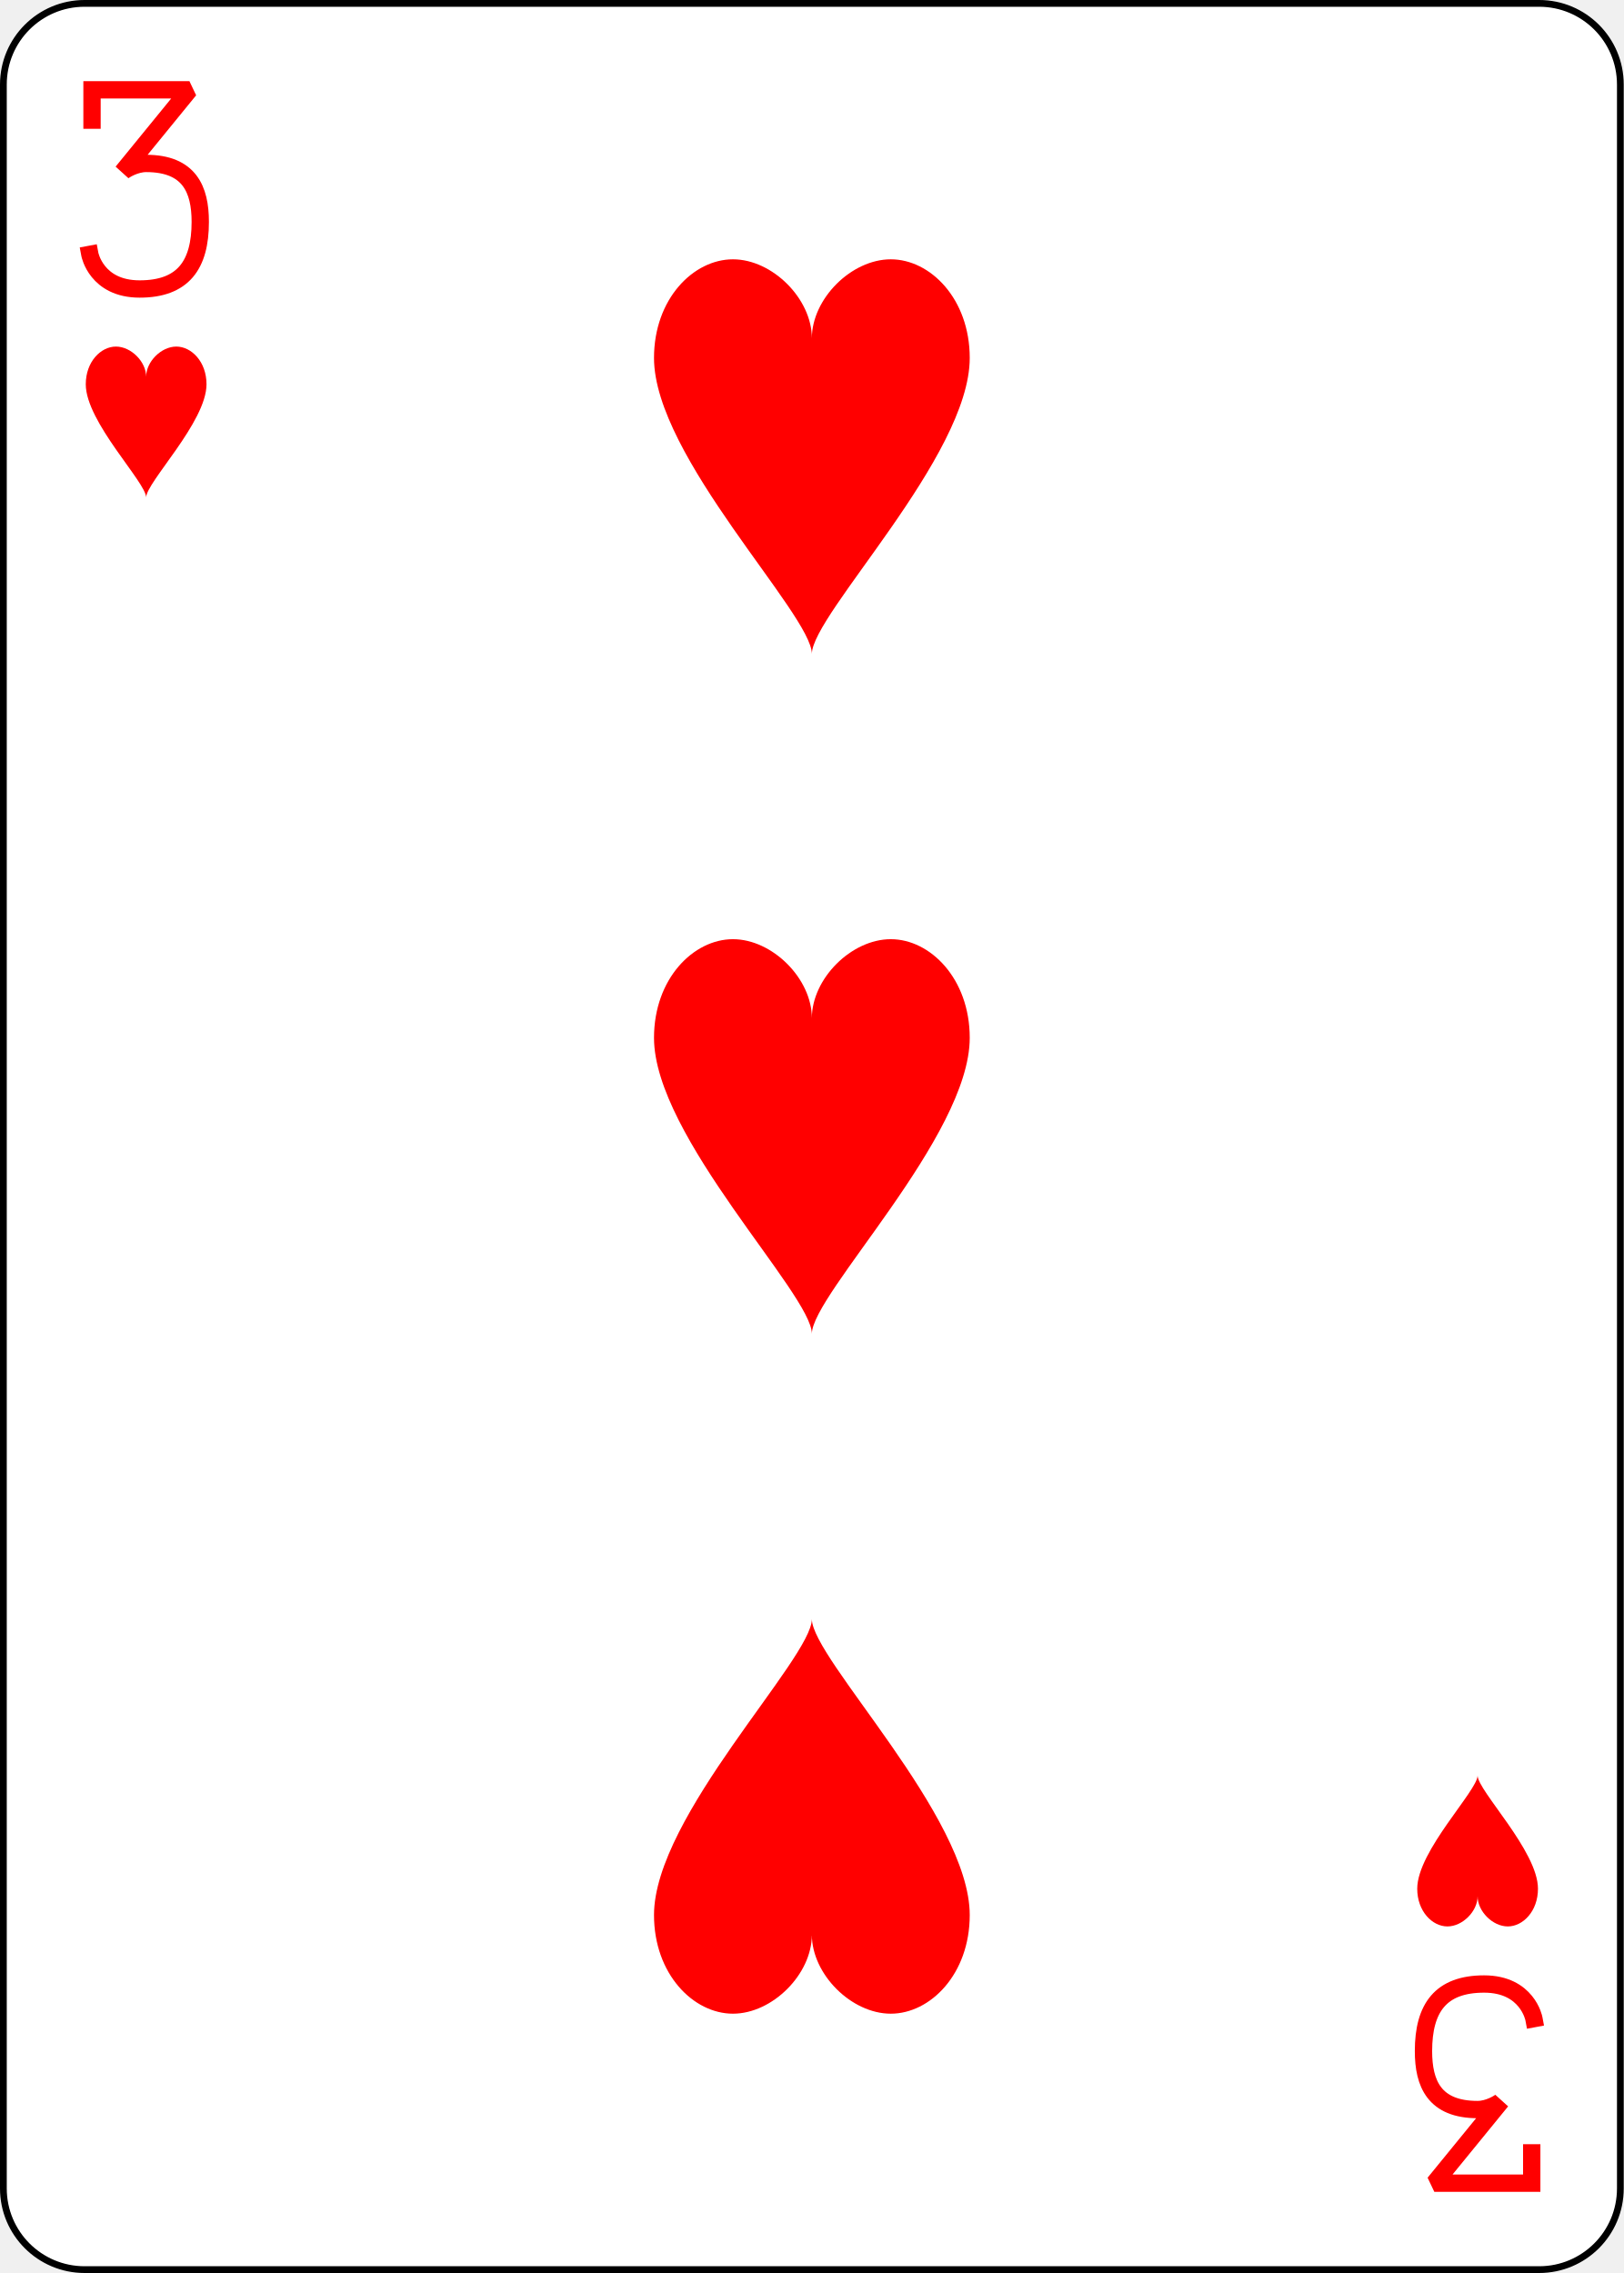
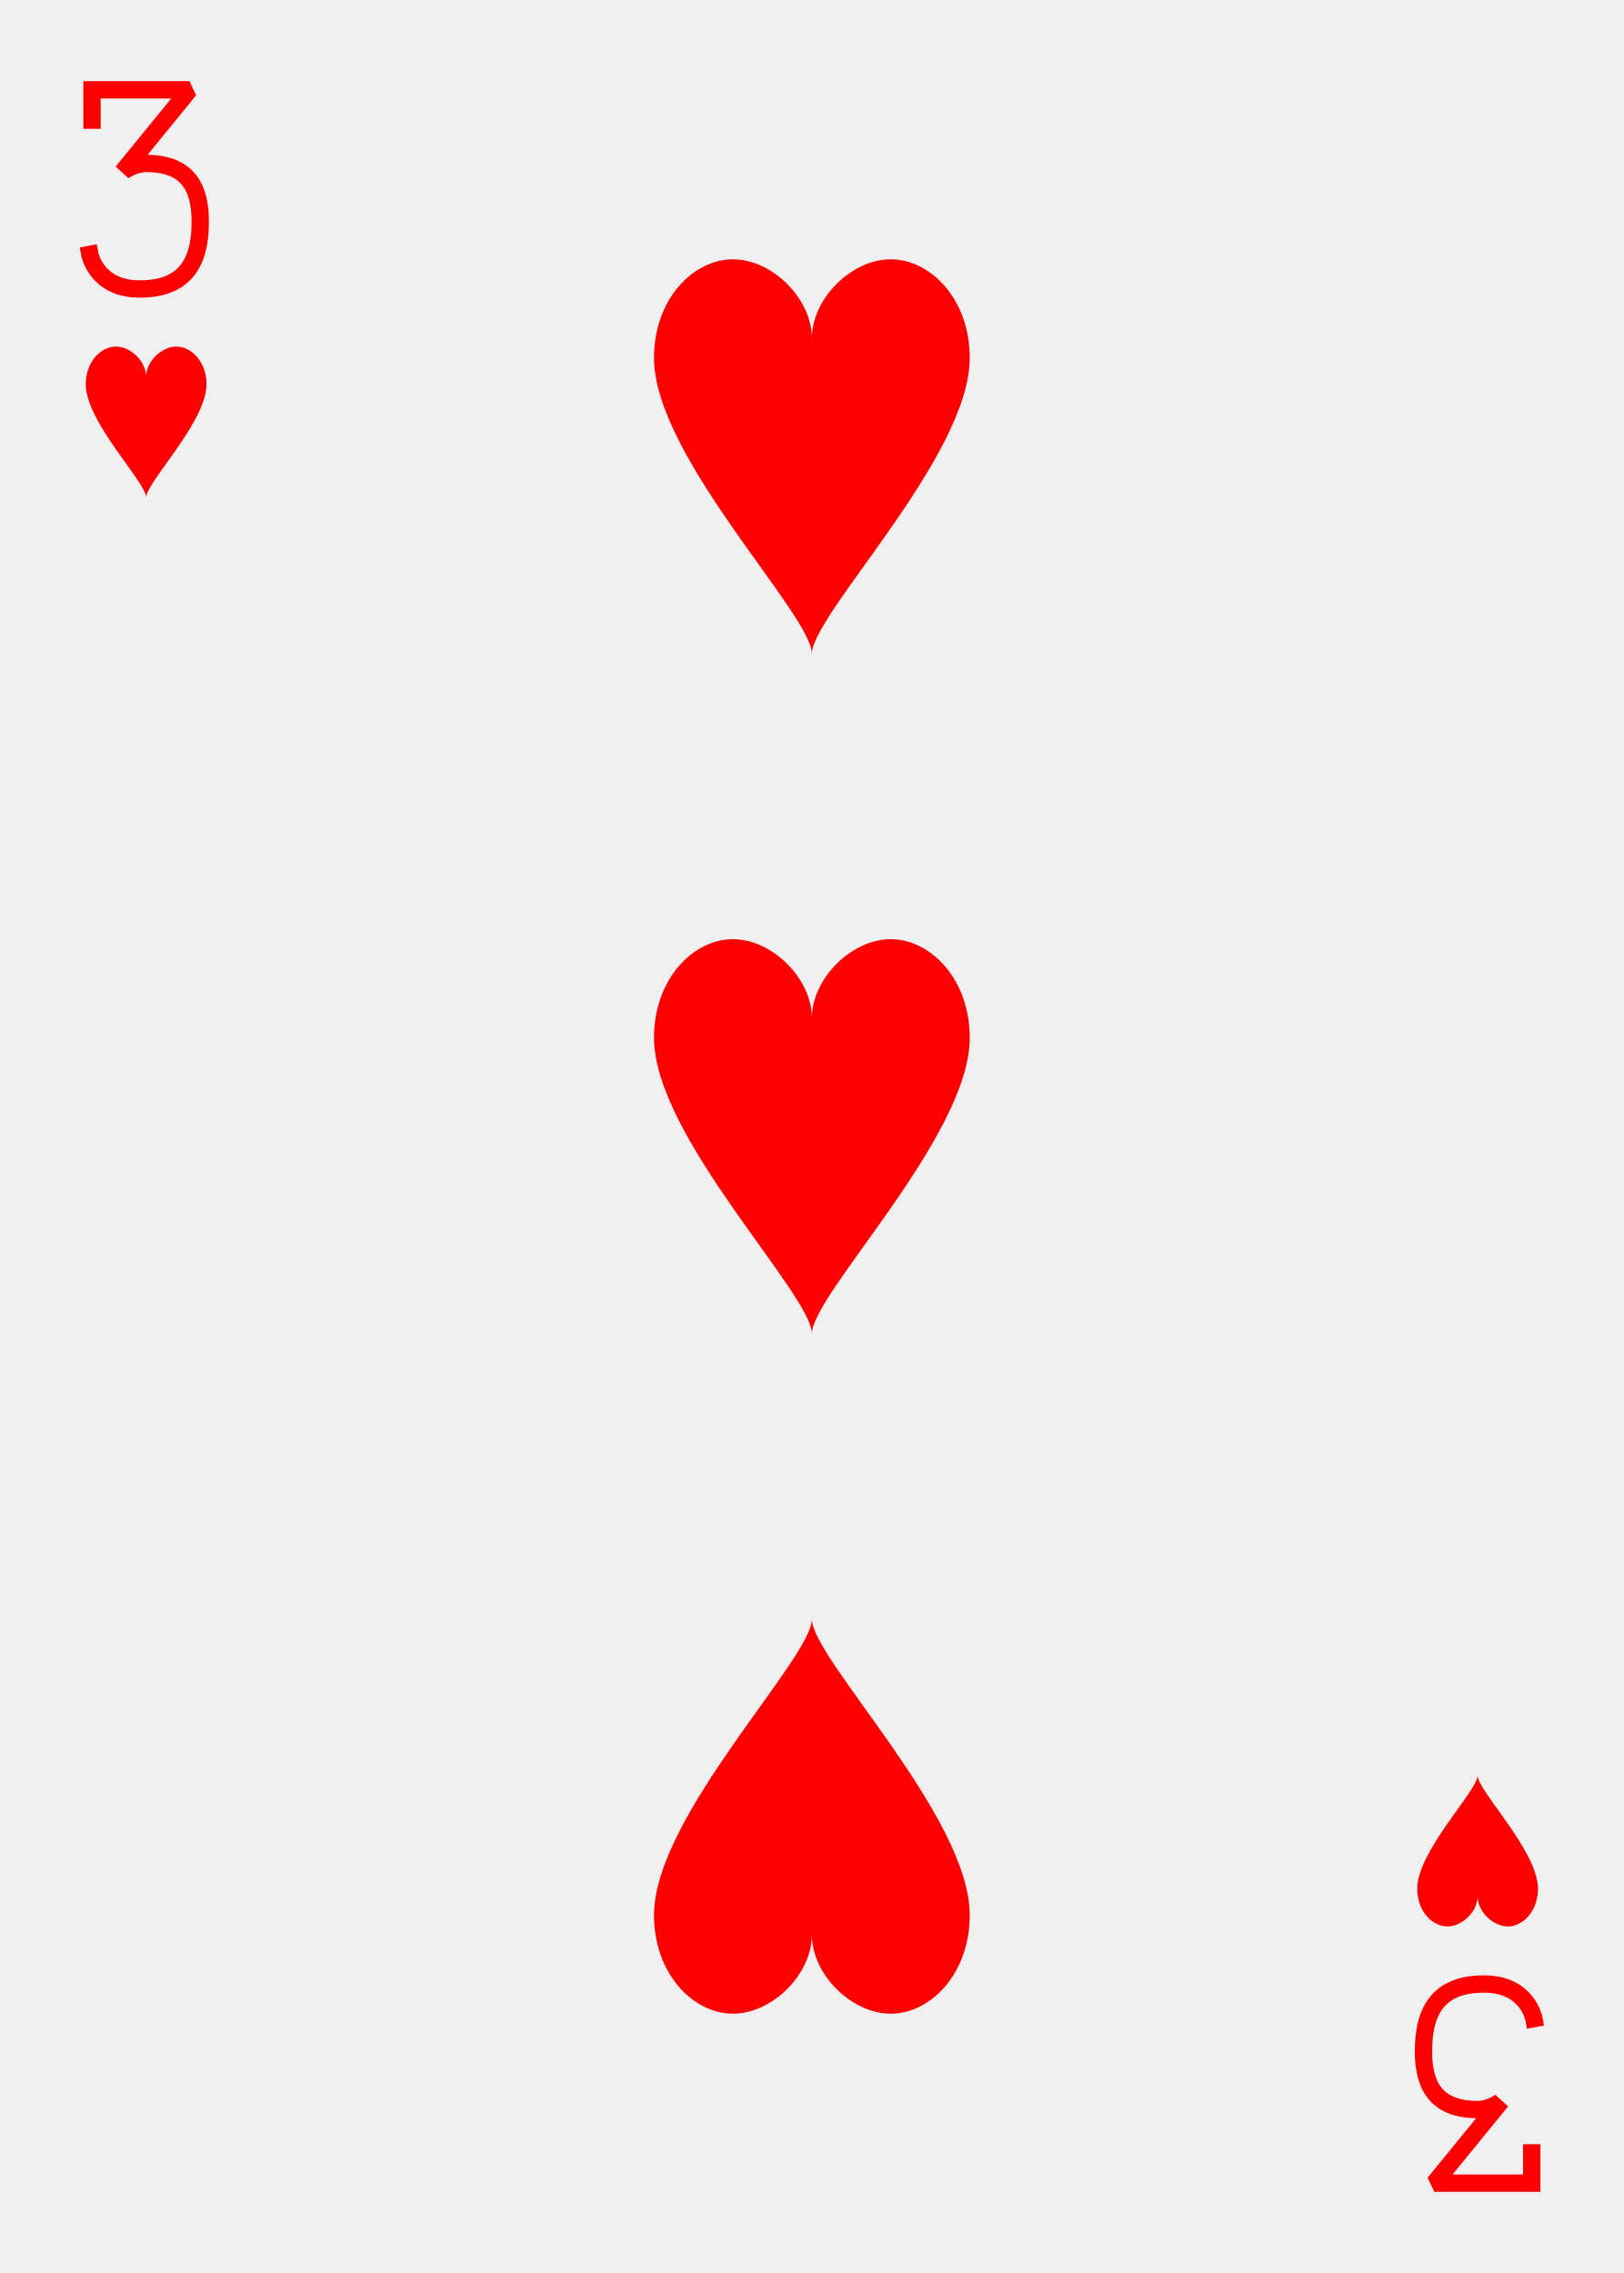
<svg xmlns="http://www.w3.org/2000/svg" xmlns:xlink="http://www.w3.org/1999/xlink" width="2.5in" height="3.5in" viewBox="-120 -168 240 336" preserveAspectRatio="none" class="card" face="3H">
  <symbol id="H3" viewBox="-500 -500 1000 1000" preserveAspectRatio="xMinYMid">
    <path d="M-250 -320L-250 -460L200 -460L-110 -80C-100 -90 -50 -120 0 -120C200 -120 250 0 250 150C250 350 170 460 -30 460C-230 460 -260 300 -260 300" stroke="red" stroke-width="80" stroke-linecap="square" stroke-miterlimit="1.5" fill="none" />
  </symbol>
  <symbol id="H" viewBox="-600 -600 1200 1200" preserveAspectRatio="xMinYMid">
    <path d="M0 -300C0 -400 100 -500 200 -500C300 -500 400 -400 400 -250C400 0 0 400 0 500C0 400 -400 0 -400 -250C-400 -400 -300 -500 -200 -500C-100 -500 0 -400 -0 -300Z" fill="red" />
  </symbol>
-   <rect width="239" height="335" x="-119.5" y="-167.5" rx="12" ry="12" fill="white" stroke="black" />
  <use xlink:href="#H" height="70" width="70" x="-35" y="-35" />
  <use xlink:href="#H3" height="32" width="32" x="-114.4" y="-156" />
  <use xlink:href="#H" height="26.769" width="26.769" x="-111.784" y="-119" />
  <use xlink:href="#H" height="70" width="70" x="-35" y="-135.501" />
  <g transform="rotate(180)">
    <use xlink:href="#H3" height="32" width="32" x="-114.4" y="-156" />
    <use xlink:href="#H" height="26.769" width="26.769" x="-111.784" y="-119" />
    <use xlink:href="#H" height="70" width="70" x="-35" y="-135.501" />
  </g>
</svg>
